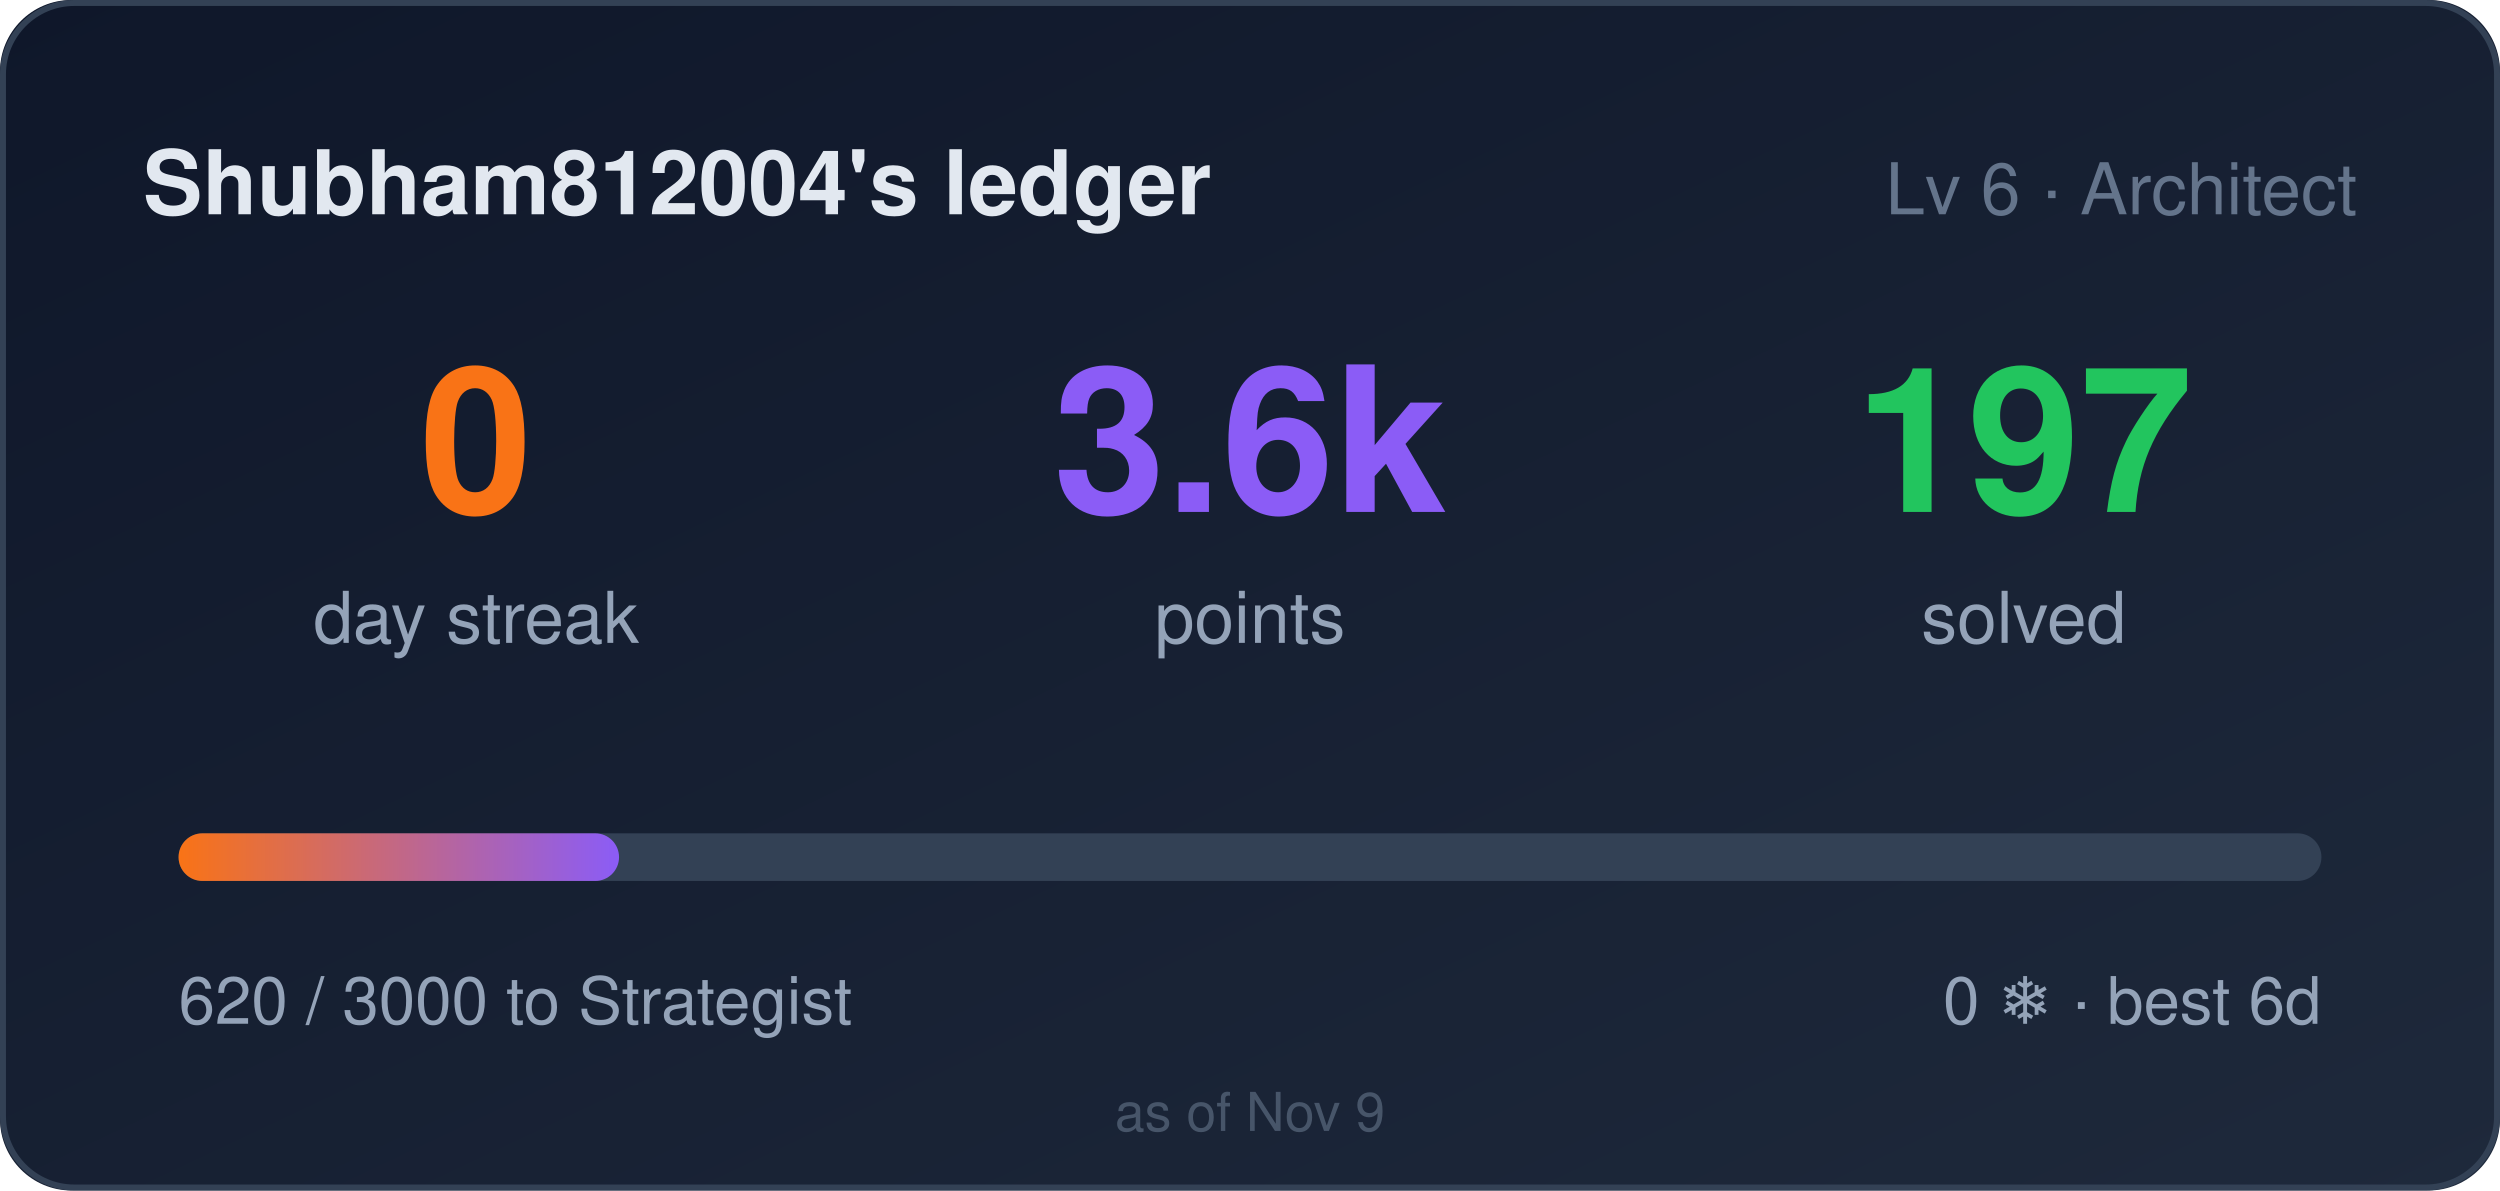
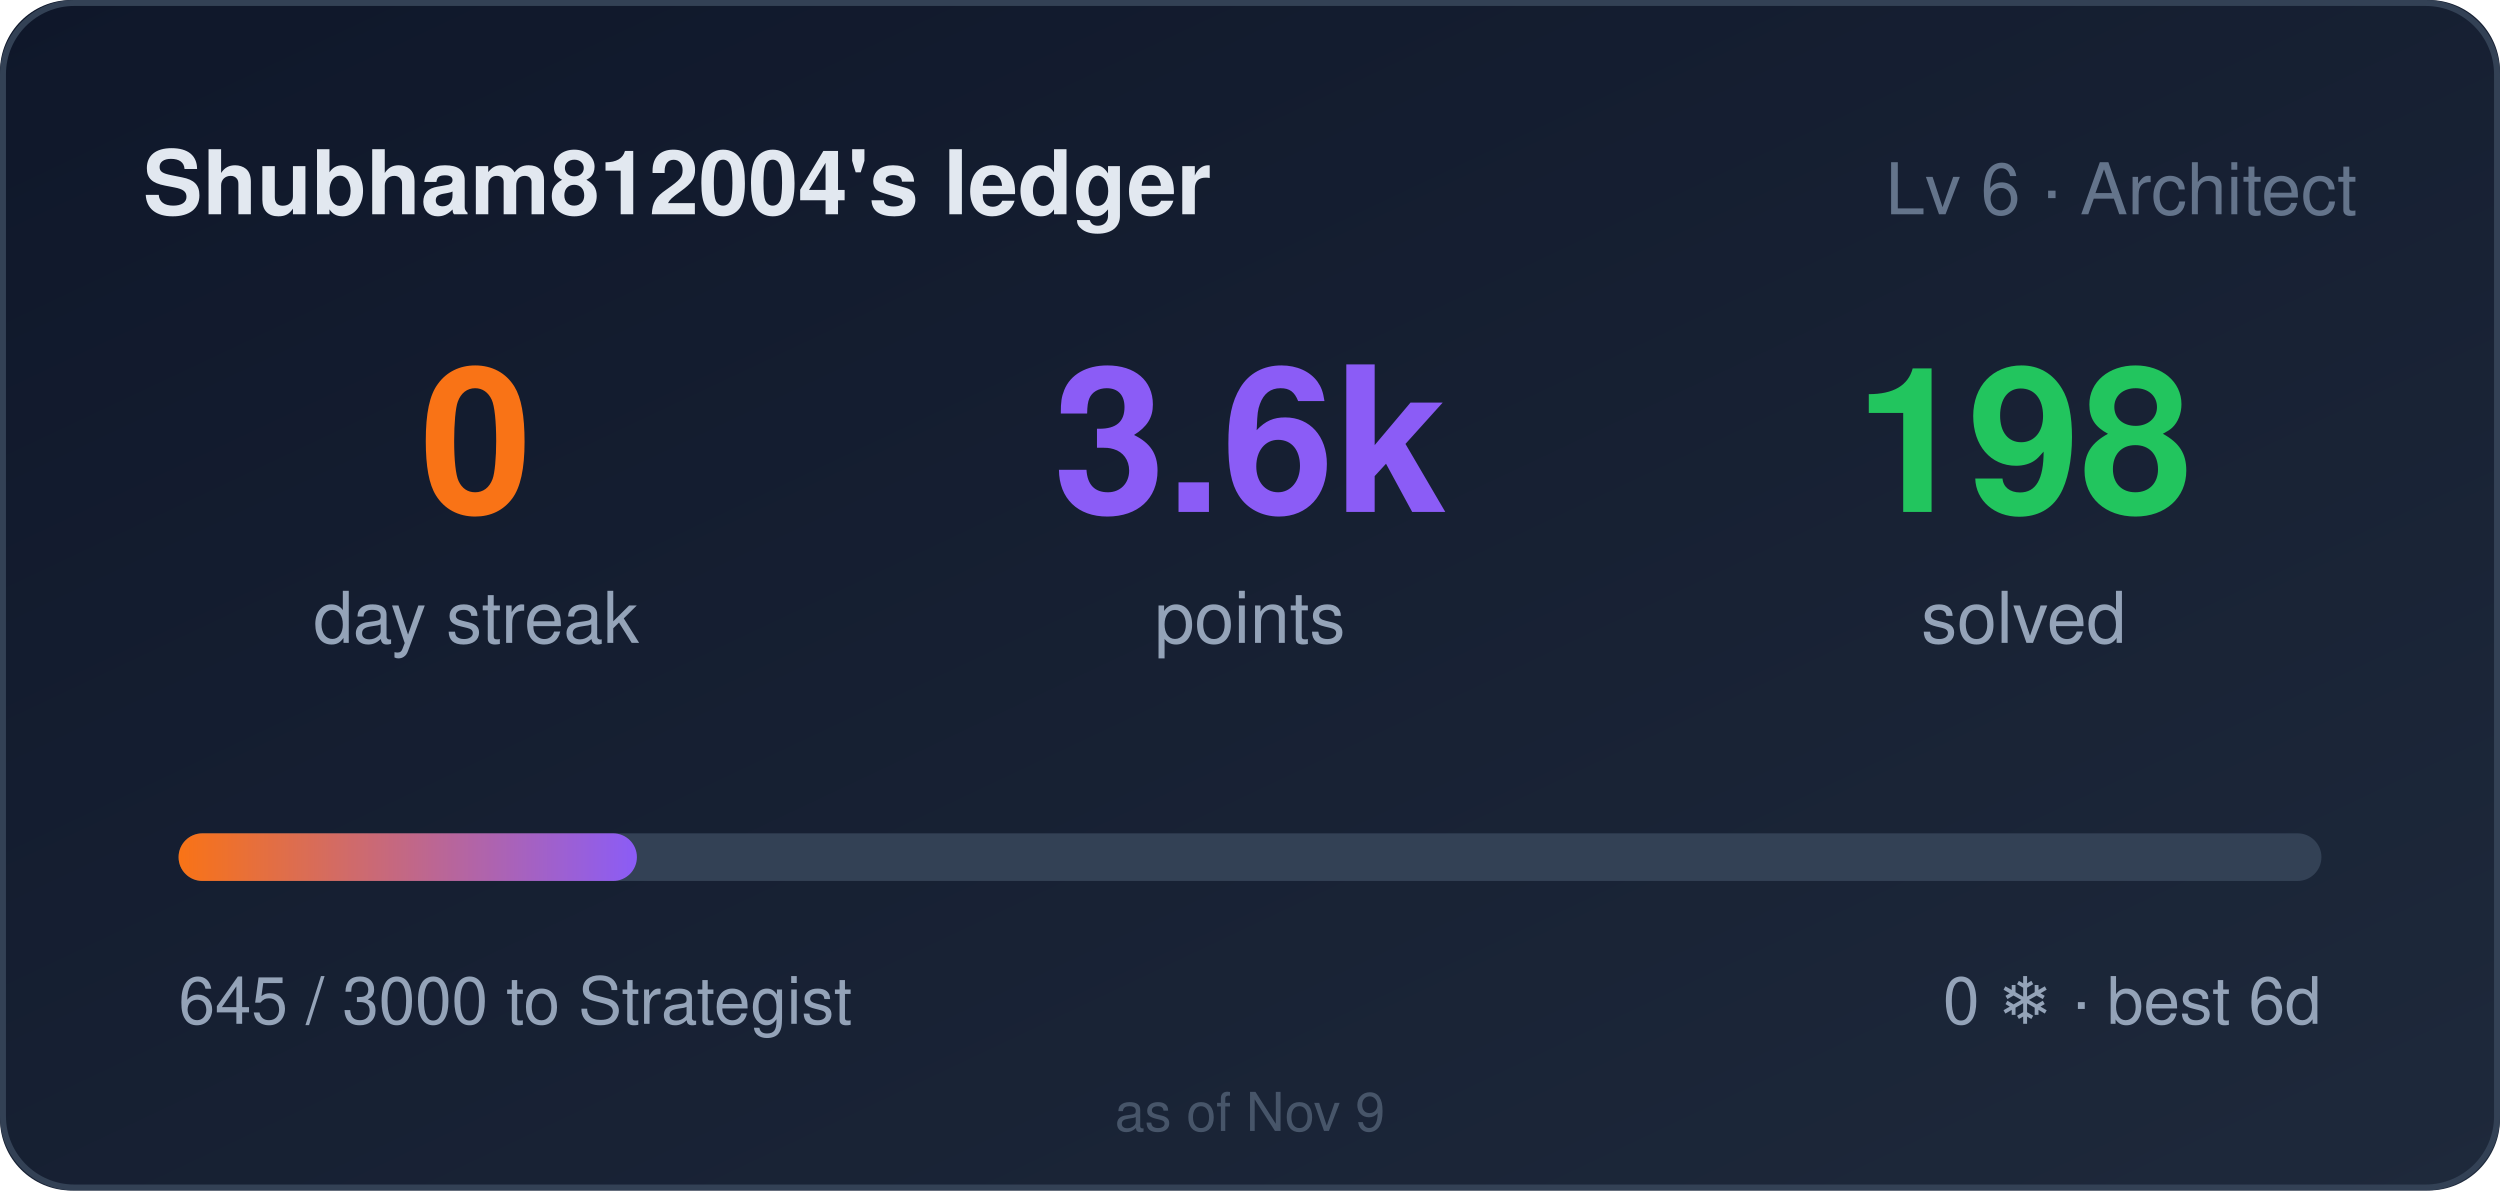
- <svg xmlns="http://www.w3.org/2000/svg" width="420" height="200" role="img" aria-label="Shubham812004's ledger: 0 day streak, 3620 points">
+ <svg xmlns="http://www.w3.org/2000/svg" width="420" height="200" role="img" aria-label="Shubham812004's ledger: 0 day streak, 3645 points">
  <style>
    .bar,.n{transform-box:fill-box}
    .bar{transform-origin:left center}
    @media (prefers-reduced-motion: no-preference){
      .bar{animation:cl-grow .9s cubic-bezier(.22,1,.36,1) both}
      .n{animation:cl-rise .5s ease-out both}
      .n2{animation-delay:.08s}
      .n3{animation-delay:.16s}
    }
    @keyframes cl-grow{from{transform:scaleX(0)}to{transform:scaleX(1)}}
    @keyframes cl-rise{from{opacity:0;transform:translateY(6px)}to{opacity:1;transform:none}}
  </style>
  <defs>
    <linearGradient id="bg" x1="0" y1="0" x2="1" y2="1">
      <stop offset="0" stop-color="#0f172a" />
      <stop offset="1" stop-color="#1e293b" />
    </linearGradient>
    <linearGradient id="bar" x1="0" y1="0" x2="1" y2="0">
      <stop offset="0" stop-color="#f97316" />
      <stop offset="1" stop-color="#8b5cf6" />
    </linearGradient>
  </defs>
  <rect width="420" height="200" rx="12" fill="url(#bg)" />
  <rect x="0.5" y="0.5" width="419" height="199" rx="12" fill="none" stroke="#334155" />
  <text x="24" y="36" fill="#e2e8f0" font-size="15" font-weight="600" font-family="Segoe UI,Helvetica,Arial,sans-serif">Shubham812004's ledger</text>
  <text x="396" y="36" fill="#64748b" font-size="12" text-anchor="end" font-family="Segoe UI,Helvetica,Arial,sans-serif">Lv 6 · Architect</text>
  <g font-family="Segoe UI,Helvetica,Arial,sans-serif">
    <text class="n n1" x="80" y="86" fill="#f97316" font-size="34" font-weight="700" text-anchor="middle">0</text>
    <text x="80" y="108" fill="#94a3b8" font-size="12" text-anchor="middle">day streak</text>
    <text class="n n2" x="210" y="86" fill="#8b5cf6" font-size="34" font-weight="700" text-anchor="middle">3.6k</text>
    <text x="210" y="108" fill="#94a3b8" font-size="12" text-anchor="middle">points</text>
-     <text class="n n3" x="340" y="86" fill="#22c55e" font-size="34" font-weight="700" text-anchor="middle">197</text>
+     <text class="n n3" x="340" y="86" fill="#22c55e" font-size="34" font-weight="700" text-anchor="middle">198</text>
    <text x="340" y="108" fill="#94a3b8" font-size="12" text-anchor="middle">solved</text>
  </g>
  <rect x="30" y="140" width="360" height="8" rx="4" fill="#334155" />
-   <rect class="bar" x="30" y="140" width="74" height="8" rx="4" fill="url(#bar)" />
-   <text x="30" y="172" fill="#94a3b8" font-size="11" font-family="Segoe UI,Helvetica,Arial,sans-serif">620 / 3000 to Strategist</text>
+   <rect class="bar" x="30" y="140" width="77" height="8" rx="4" fill="url(#bar)" />
+   <text x="30" y="172" fill="#94a3b8" font-size="11" font-family="Segoe UI,Helvetica,Arial,sans-serif">645 / 3000 to Strategist</text>
  <text x="390" y="172" fill="#94a3b8" font-size="11" text-anchor="end" font-family="Segoe UI,Helvetica,Arial,sans-serif">0 ❄ · best 6d</text>
  <text x="210" y="190" fill="#475569" font-size="9" text-anchor="middle" font-family="Segoe UI,Helvetica,Arial,sans-serif">as of Nov 9</text>
</svg>
